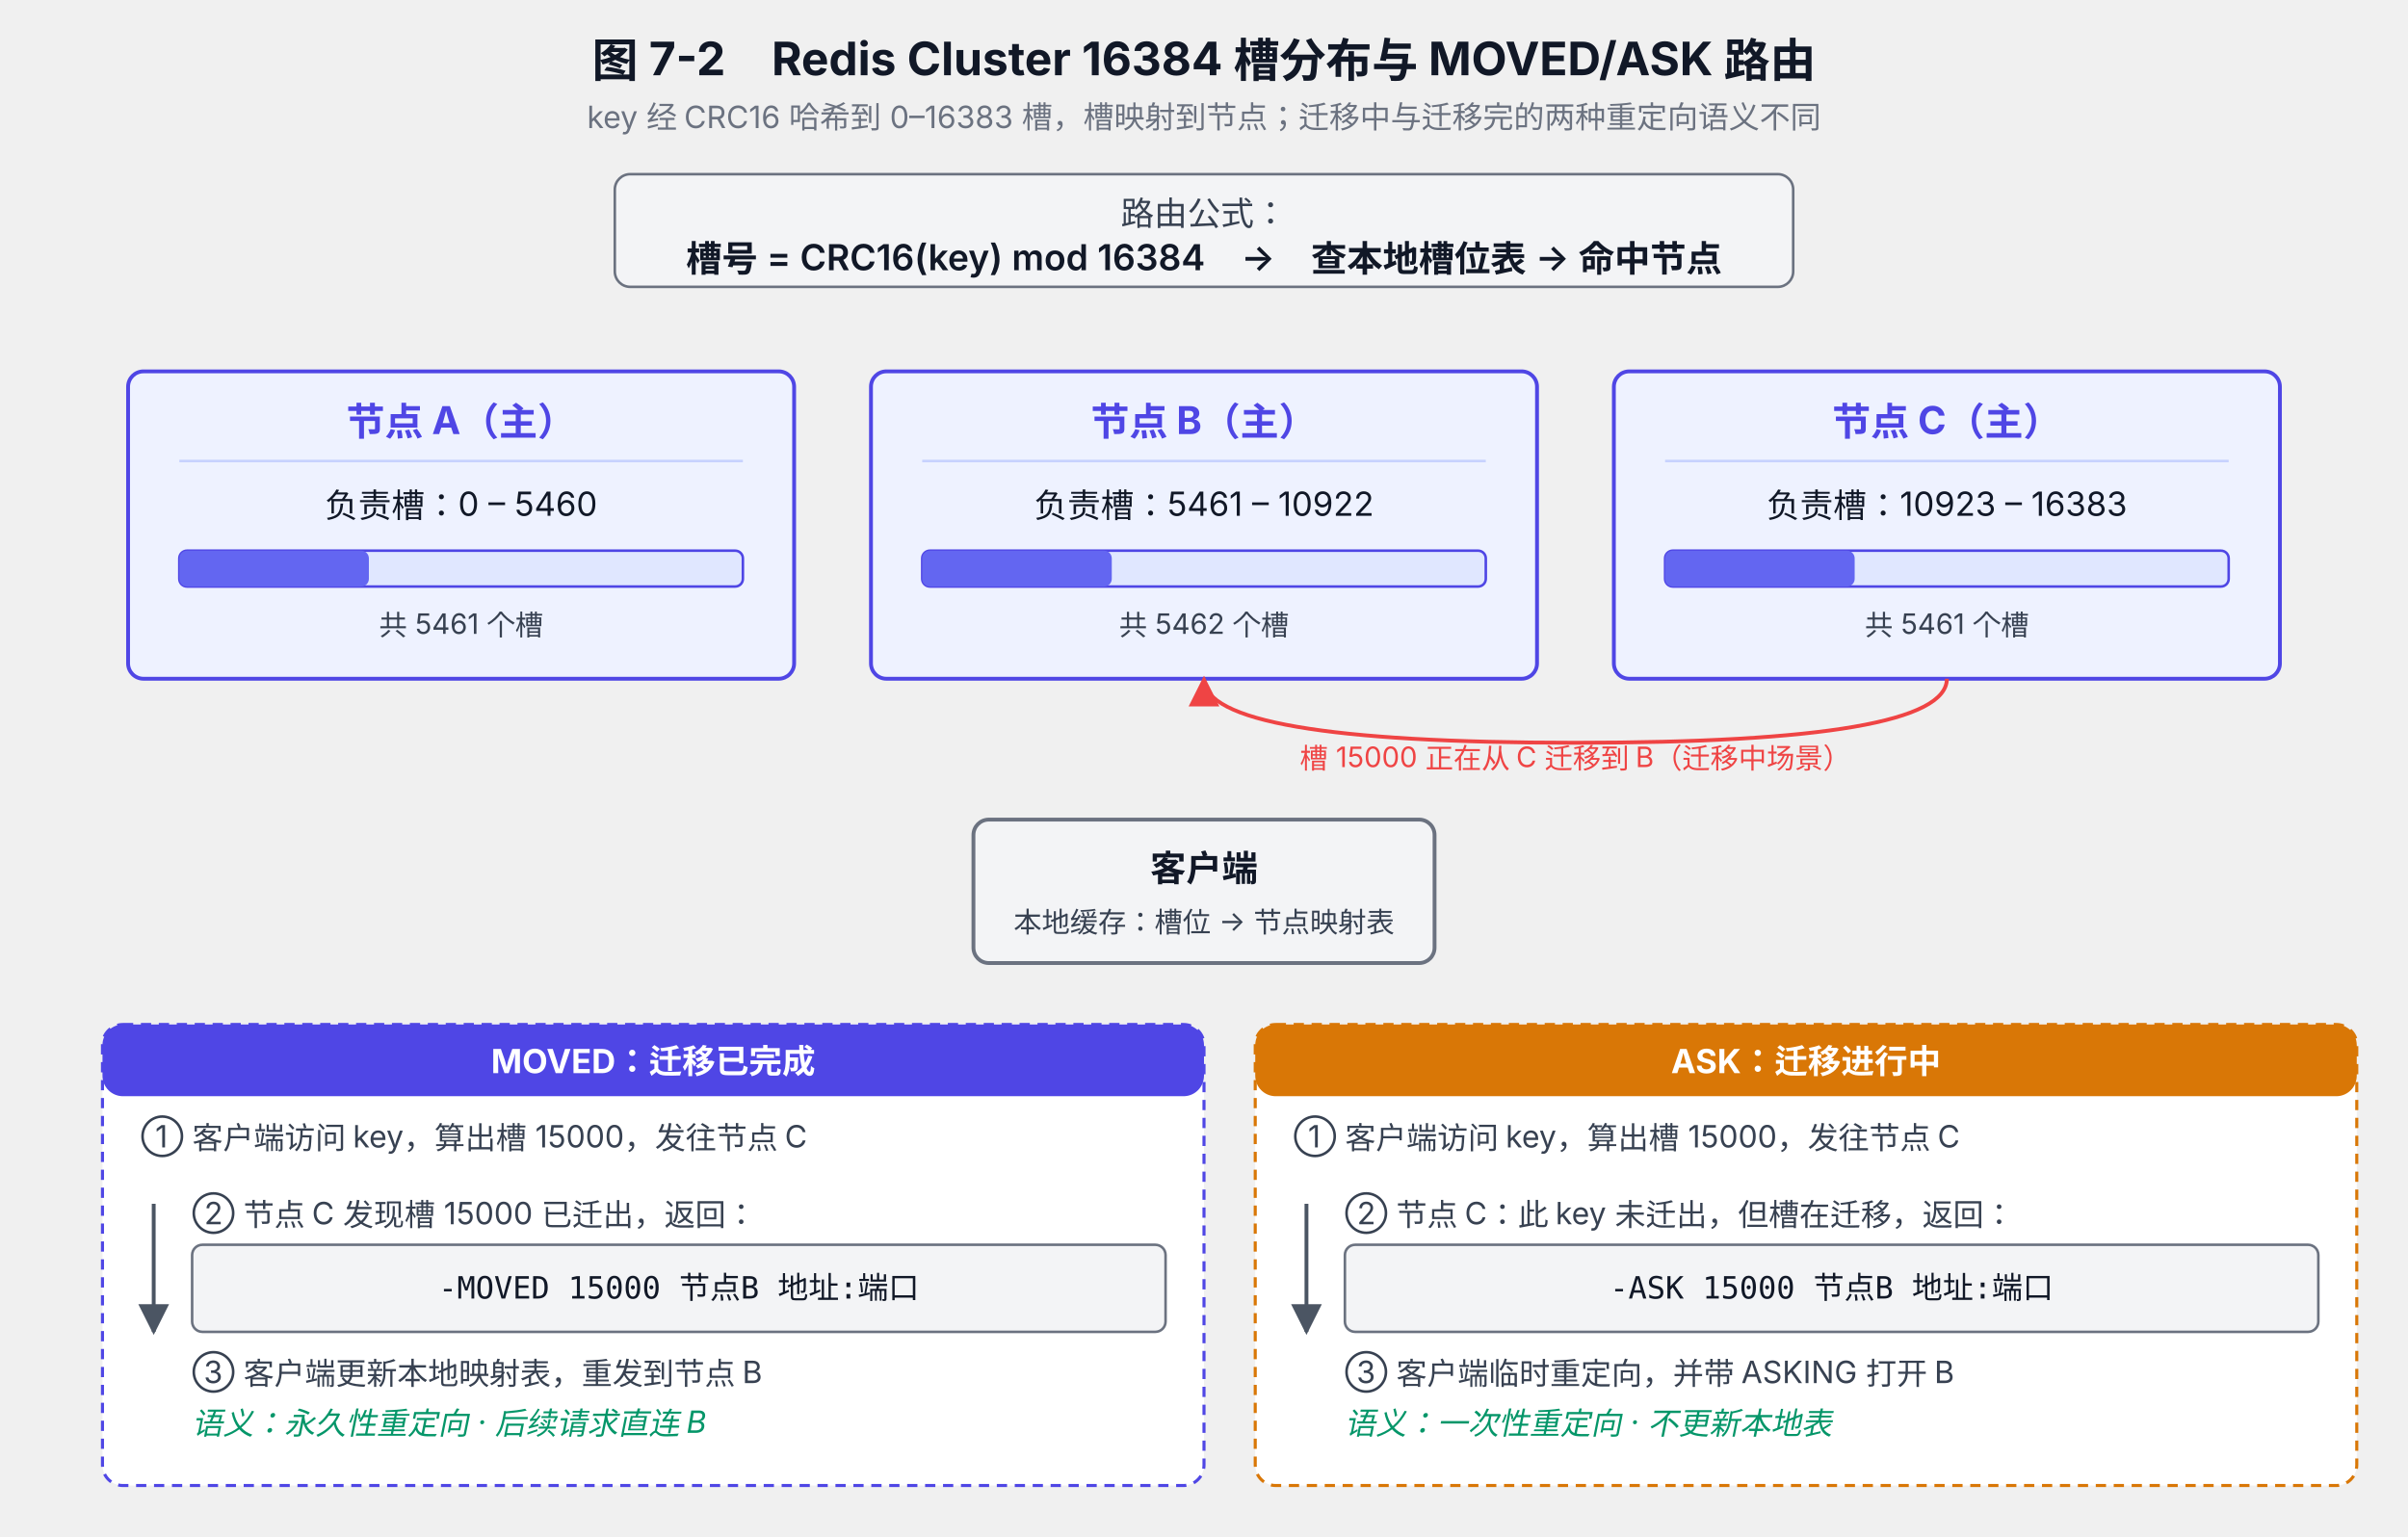
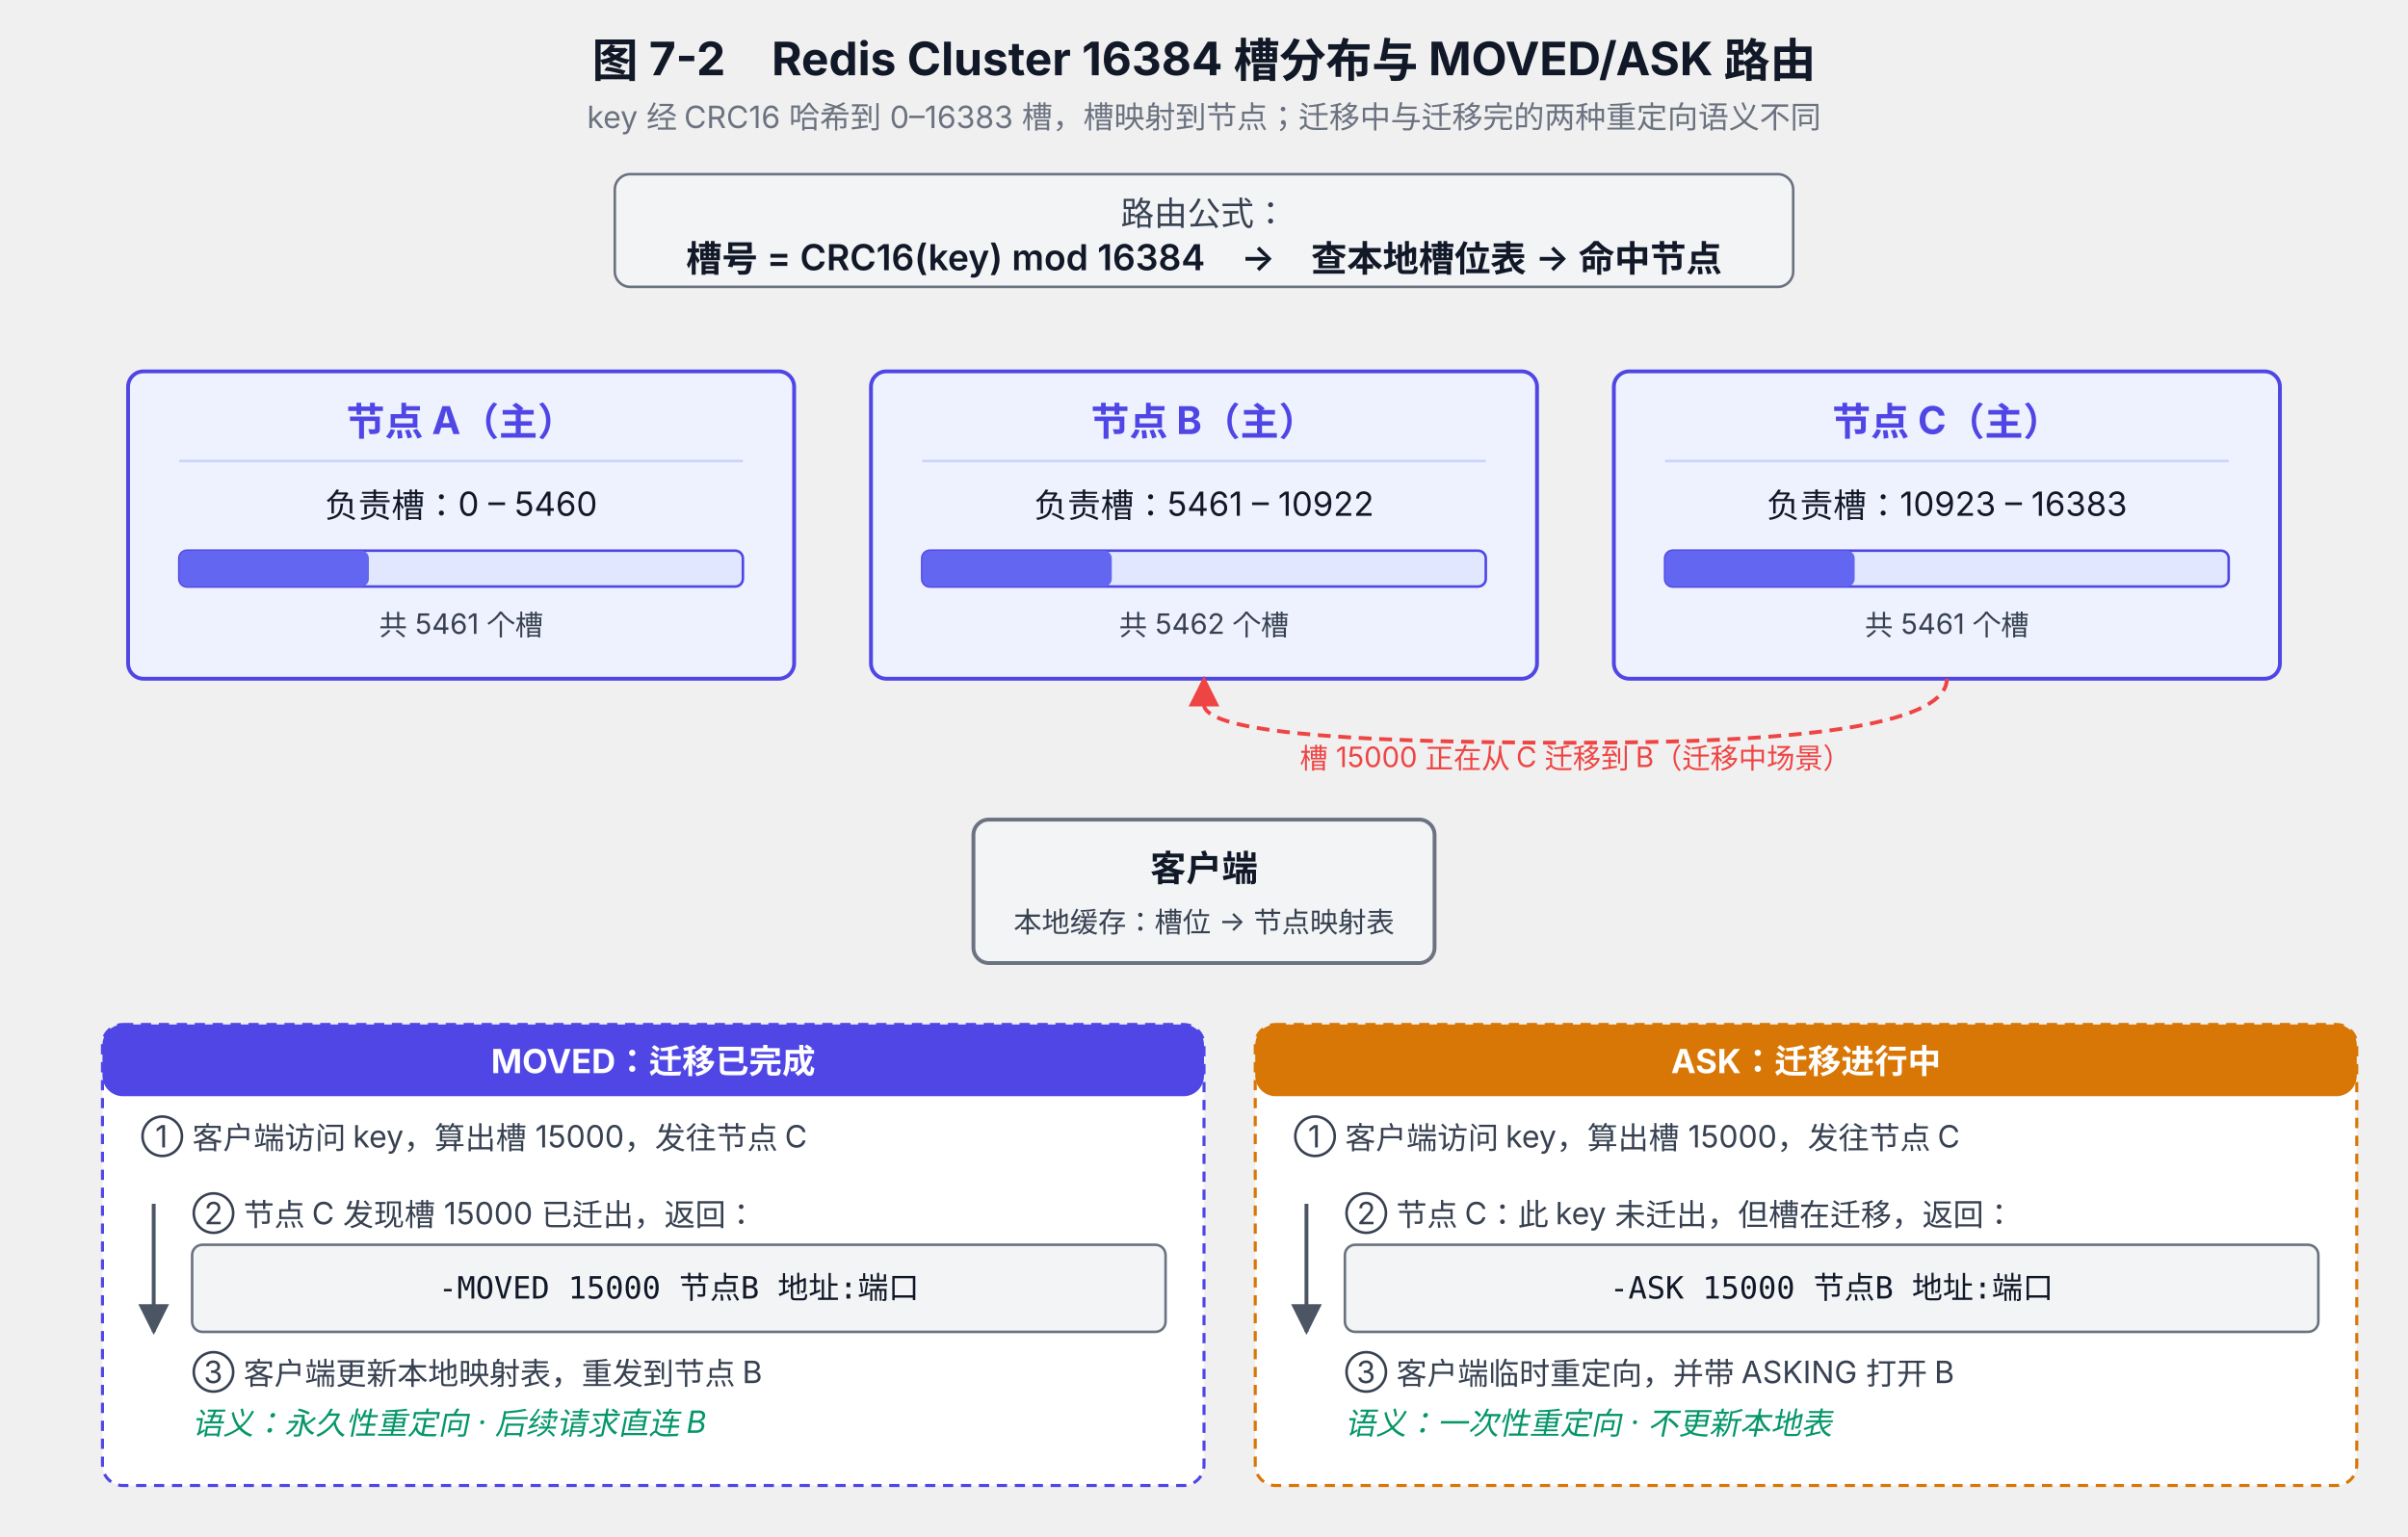
<svg xmlns="http://www.w3.org/2000/svg" viewBox="0 0 940 600" font-family="system-ui, -apple-system, 'PingFang SC', 'Microsoft YaHei', sans-serif">
  <defs>
    <marker id="arrow-gray" viewBox="0 0 10 10" refX="9" refY="5" markerWidth="8" markerHeight="8" orient="auto-start-reverse">
      <path d="M0,0 L10,5 L0,10 z" fill="#4B5563" />
    </marker>
    <marker id="arrow-red" viewBox="0 0 10 10" refX="9" refY="5" markerWidth="8" markerHeight="8" orient="auto-start-reverse">
      <path d="M0,0 L10,5 L0,10 z" fill="#EF4444" />
    </marker>
    <marker id="arrow-blue" viewBox="0 0 10 10" refX="9" refY="5" markerWidth="8" markerHeight="8" orient="auto-start-reverse">
      <path d="M0,0 L10,5 L0,10 z" fill="#4F46E5" />
    </marker>
  </defs>
  <text x="470" y="30" text-anchor="middle" font-size="18" font-weight="700" fill="#111827">图 7-2　Redis Cluster 16384 槽分布与 MOVED/ASK 路由</text>
  <text x="470" y="50" text-anchor="middle" font-size="12" fill="#6B7280">key 经 CRC16 哈希到 0–16383 槽，槽映射到节点；迁移中与迁移完的两种重定向语义不同</text>
  <rect x="240" y="68" width="460" height="44" rx="6" fill="#F3F4F6" stroke="#6B7280" />
  <text x="470" y="88" text-anchor="middle" font-size="13" fill="#374151">路由公式：</text>
  <text x="470" y="106" text-anchor="middle" font-size="14" font-weight="600" fill="#111827">槽号 = CRC16(key) mod 16384　→　查本地槽位表 → 命中节点</text>
  <rect x="50" y="145" width="260" height="120" rx="6" fill="#EEF2FF" stroke="#4F46E5" stroke-width="1.5" />
  <text x="180" y="170" text-anchor="middle" font-size="15" font-weight="700" fill="#4F46E5">节点 A（主）</text>
  <line x1="70" y1="180" x2="290" y2="180" stroke="#C7D2FE" stroke-width="1" />
  <text x="180" y="202" text-anchor="middle" font-size="13" fill="#111827">负责槽：0 – 5460</text>
  <rect x="70" y="215" width="220" height="14" rx="3" fill="#E0E7FF" stroke="#4F46E5" />
  <rect x="70" y="215" width="74" height="14" rx="3" fill="#6366F1" />
  <text x="180" y="248" text-anchor="middle" font-size="11" fill="#374151">共 5461 个槽</text>
  <rect x="340" y="145" width="260" height="120" rx="6" fill="#EEF2FF" stroke="#4F46E5" stroke-width="1.5" />
  <text x="470" y="170" text-anchor="middle" font-size="15" font-weight="700" fill="#4F46E5">节点 B（主）</text>
  <line x1="360" y1="180" x2="580" y2="180" stroke="#C7D2FE" stroke-width="1" />
  <text x="470" y="202" text-anchor="middle" font-size="13" fill="#111827">负责槽：5461 – 10922</text>
  <rect x="360" y="215" width="220" height="14" rx="3" fill="#E0E7FF" stroke="#4F46E5" />
  <rect x="360" y="215" width="74" height="14" rx="3" fill="#6366F1" />
  <text x="470" y="248" text-anchor="middle" font-size="11" fill="#374151">共 5462 个槽</text>
  <rect x="630" y="145" width="260" height="120" rx="6" fill="#EEF2FF" stroke="#4F46E5" stroke-width="1.5" />
  <text x="760" y="170" text-anchor="middle" font-size="15" font-weight="700" fill="#4F46E5">节点 C（主）</text>
  <line x1="650" y1="180" x2="870" y2="180" stroke="#C7D2FE" stroke-width="1" />
  <text x="760" y="202" text-anchor="middle" font-size="13" fill="#111827">负责槽：10923 – 16383</text>
  <rect x="650" y="215" width="220" height="14" rx="3" fill="#E0E7FF" stroke="#4F46E5" />
  <rect x="650" y="215" width="74" height="14" rx="3" fill="#6366F1" />
  <text x="760" y="248" text-anchor="middle" font-size="11" fill="#374151">共 5461 个槽</text>
-   <path d="M 760 265 Q 760 290 615 290 Q 470 290 470 265" fill="none" stroke="#EF4444" stroke-width="1.5" marker-end="url(#arrow-red)" />
+   <path d="M 760 265 Q 760 290 615 290 Q 470 290 470 275 L 470 265" fill="none" stroke="#EF4444" stroke-width="1.5" stroke-dasharray="5,3" marker-end="url(#arrow-red)" />
  <text x="615" y="300" text-anchor="middle" font-size="11" fill="#EF4444">槽 15000 正在从 C 迁移到 B（迁移中场景）</text>
  <rect x="380" y="320" width="180" height="56" rx="6" fill="#F3F4F6" stroke="#6B7280" stroke-width="1.5" />
  <text x="470" y="344" text-anchor="middle" font-size="14" font-weight="600" fill="#111827">客户端</text>
  <text x="470" y="364" text-anchor="middle" font-size="11" fill="#374151">本地缓存：槽位 → 节点映射表</text>
  <rect x="40" y="400" width="430" height="180" rx="8" fill="#FFFFFF" stroke="#4F46E5" stroke-width="1.2" stroke-dasharray="4,3" />
  <rect x="40" y="400" width="430" height="28" rx="8" fill="#4F46E5" />
  <text x="255" y="419" text-anchor="middle" font-size="13" font-weight="700" fill="#FFFFFF">MOVED：迁移已完成</text>
  <text x="55" y="448" font-size="12" fill="#374151">① 客户端访问 key，算出槽 15000，发往节点 C</text>
  <line x1="60" y1="470" x2="60" y2="520" stroke="#4B5563" stroke-width="1.5" marker-end="url(#arrow-gray)" />
  <text x="75" y="478" font-size="12" fill="#374151">② 节点 C 发现槽 15000 已迁出，返回：</text>
  <rect x="75" y="486" width="380" height="34" rx="4" fill="#F3F4F6" stroke="#6B7280" />
  <text x="265" y="507" text-anchor="middle" font-size="12" font-family="ui-monospace, monospace" fill="#111827">-MOVED 15000 节点B 地址:端口</text>
  <text x="75" y="540" font-size="12" fill="#374151">③ 客户端更新本地映射表，重发到节点 B</text>
  <text x="75" y="560" font-size="12" font-style="italic" fill="#059669">语义：永久性重定向 · 后续请求直连 B</text>
  <rect x="490" y="400" width="430" height="180" rx="8" fill="#FFFFFF" stroke="#D97706" stroke-width="1.2" stroke-dasharray="4,3" />
  <rect x="490" y="400" width="430" height="28" rx="8" fill="#D97706" />
  <text x="705" y="419" text-anchor="middle" font-size="13" font-weight="700" fill="#FFFFFF">ASK：迁移进行中</text>
  <text x="505" y="448" font-size="12" fill="#374151">① 客户端访问 key，算出槽 15000，发往节点 C</text>
  <line x1="510" y1="470" x2="510" y2="520" stroke="#4B5563" stroke-width="1.5" marker-end="url(#arrow-gray)" />
  <text x="525" y="478" font-size="12" fill="#374151">② 节点 C：此 key 未迁出，但槽在迁移，返回：</text>
  <rect x="525" y="486" width="380" height="34" rx="4" fill="#F3F4F6" stroke="#6B7280" />
  <text x="715" y="507" text-anchor="middle" font-size="12" font-family="ui-monospace, monospace" fill="#111827">-ASK 15000 节点B 地址:端口</text>
  <text x="525" y="540" font-size="12" fill="#374151">③ 客户端临时重定向，并带 ASKING 打开 B</text>
  <text x="525" y="560" font-size="12" font-style="italic" fill="#059669">语义：一次性重定向 · 不更新本地表</text>
</svg>
